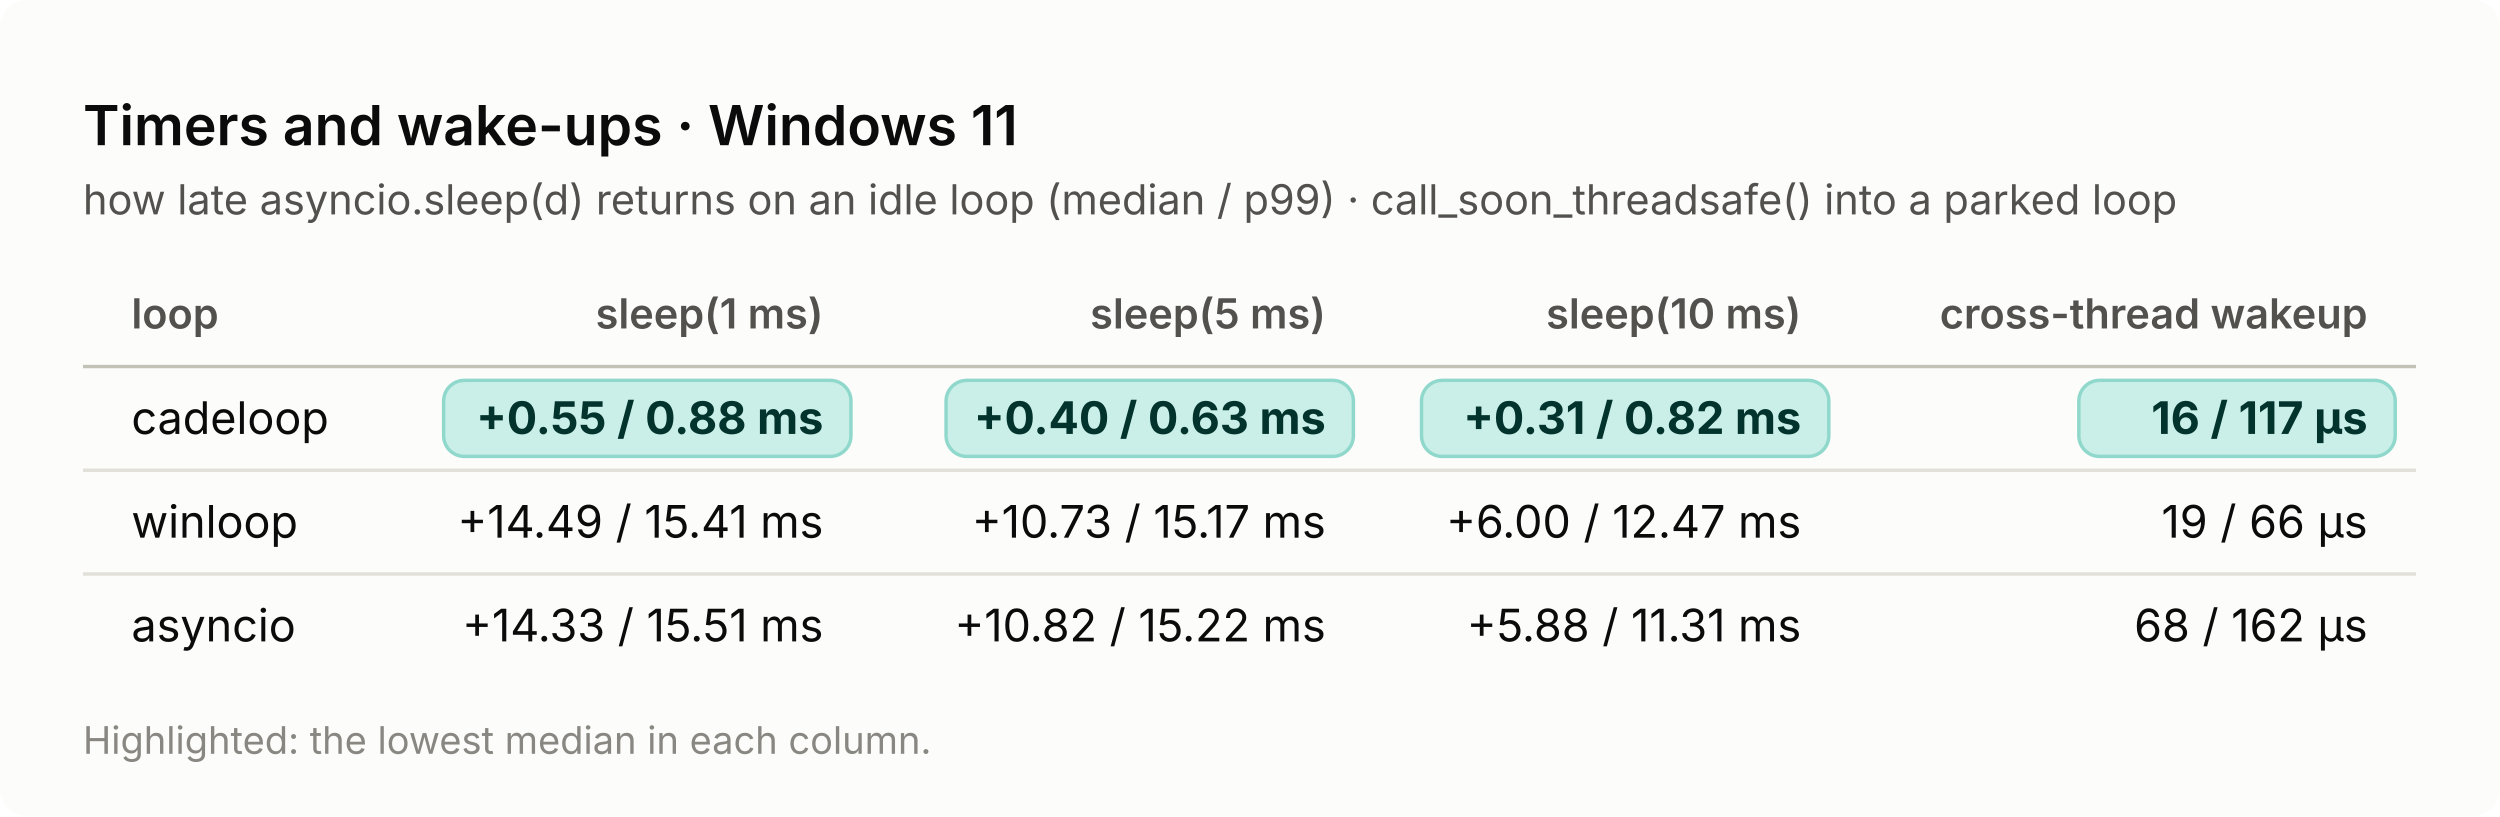
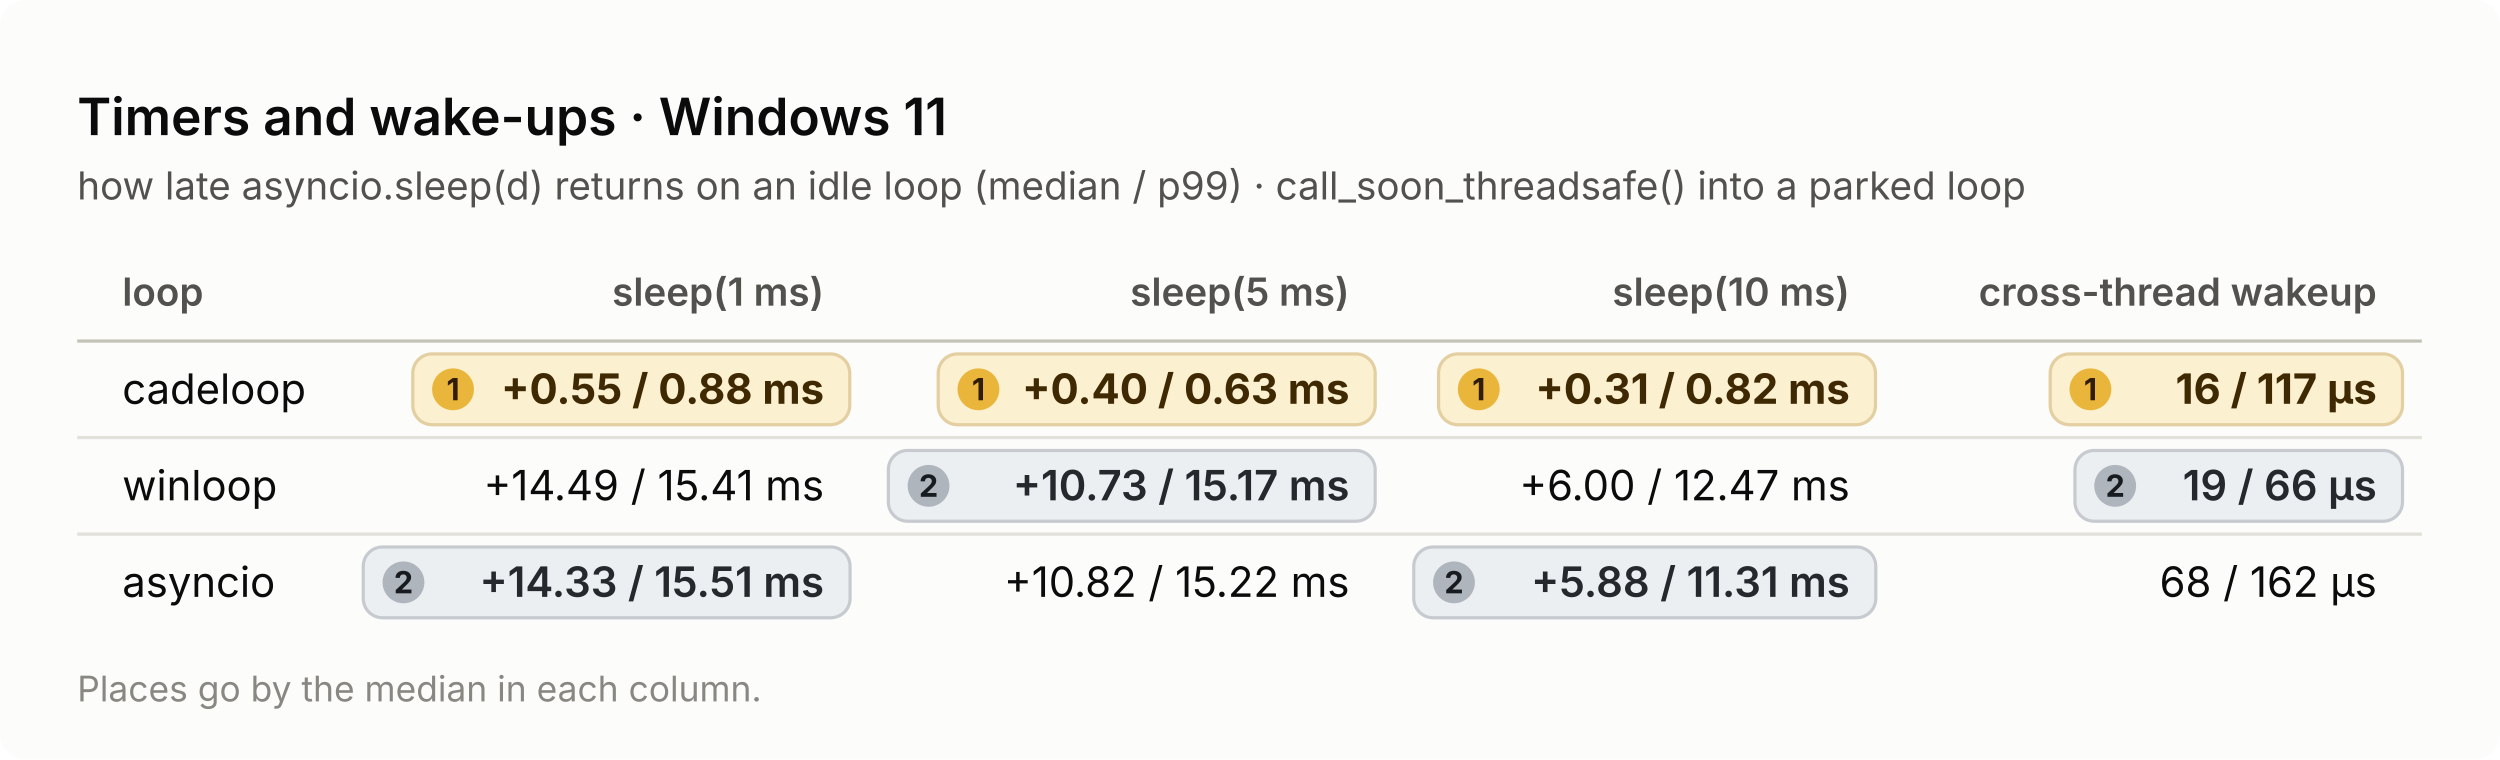
- <svg xmlns="http://www.w3.org/2000/svg" viewBox="0 0 723 236" width="723" height="236" font-family="system-ui, -apple-system, 'Segoe UI', sans-serif">
-   <rect width="723" height="236" fill="#fcfcfb" rx="8" />
+ <svg xmlns="http://www.w3.org/2000/svg" viewBox="0 0 777 236" width="777" height="236" font-family="system-ui, -apple-system, 'Segoe UI', sans-serif">
+   <rect width="777" height="236" fill="#fcfcfb" rx="8" />
  <text x="24" y="42" font-size="16" font-weight="600" fill="#0b0b0b">Timers and wake-ups · Windows 11</text>
  <text x="24" y="62" font-size="12" fill="#52514e">how late asyncio.sleep(d) returns on an idle loop (median / p99) · call_soon_threadsafe() into a parked loop</text>
  <text x="38.0" y="95.0" font-size="12" font-weight="600" fill="#52514e">loop</text>
-   <text x="238.1" y="95.0" font-size="12" font-weight="600" text-anchor="end" fill="#52514e">sleep(1 ms)</text>
-   <text x="383.4" y="95.0" font-size="12" font-weight="600" text-anchor="end" fill="#52514e">sleep(5 ms)</text>
-   <text x="520.9" y="95.0" font-size="12" font-weight="600" text-anchor="end" fill="#52514e">sleep(10 ms)</text>
-   <text x="684.7" y="95.0" font-size="12" font-weight="600" text-anchor="end" fill="#52514e">cross-thread wakeup</text>
-   <line x1="24" y1="106.0" x2="698.7" y2="106.0" stroke="#c3c2b7" stroke-width="1" />
+   <text x="256.1" y="95.0" font-size="12" font-weight="600" text-anchor="end" fill="#52514e">sleep(1 ms)</text>
+   <text x="419.4" y="95.0" font-size="12" font-weight="600" text-anchor="end" fill="#52514e">sleep(5 ms)</text>
+   <text x="574.9" y="95.0" font-size="12" font-weight="600" text-anchor="end" fill="#52514e">sleep(10 ms)</text>
+   <text x="738.7" y="95.0" font-size="12" font-weight="600" text-anchor="end" fill="#52514e">cross-thread wakeup</text>
+   <line x1="24" y1="106.0" x2="752.7" y2="106.0" stroke="#c3c2b7" stroke-width="1" />
  <text x="38.0" y="125.5" font-size="13" fill="#0b0b0b">cadeloop</text>
-   <rect x="128.3" y="110.0" width="117.8" height="22" rx="6" fill="#c9efe8" stroke="#8fd8cb" stroke-width="1" />
-   <text x="238.1" y="125.5" font-size="13" text-anchor="end" font-weight="700" fill="#03332d">+0.55 / 0.88 ms</text>
-   <rect x="273.6" y="110.0" width="117.8" height="22" rx="6" fill="#c9efe8" stroke="#8fd8cb" stroke-width="1" />
-   <text x="383.4" y="125.5" font-size="13" text-anchor="end" font-weight="700" fill="#03332d">+0.40 / 0.63 ms</text>
-   <rect x="411.1" y="110.0" width="117.8" height="22" rx="6" fill="#c9efe8" stroke="#8fd8cb" stroke-width="1" />
-   <text x="520.9" y="125.5" font-size="13" text-anchor="end" font-weight="700" fill="#03332d">+0.31 / 0.82 ms</text>
-   <rect x="601.2" y="110.0" width="91.5" height="22" rx="6" fill="#c9efe8" stroke="#8fd8cb" stroke-width="1" />
-   <text x="684.7" y="125.5" font-size="13" text-anchor="end" font-weight="700" fill="#03332d">16 / 117 µs</text>
-   <line x1="24" y1="136.0" x2="698.7" y2="136.0" stroke="#e1e0d9" stroke-width="1" />
+   <rect x="128.3" y="110.0" width="135.8" height="22" rx="6" fill="#fbf0cf" stroke="#e3cfa1" stroke-width="1" />
+   <circle cx="140.8" cy="121.0" r="6.5" fill="#eab53b" />
+   <text x="140.8" y="124.4" font-size="9.5" font-weight="700" text-anchor="middle" fill="#311d03">1</text>
+   <text x="256.1" y="125.5" font-size="13" text-anchor="end" font-weight="700" fill="#3f2903">+0.55 / 0.88 ms</text>
+   <rect x="291.6" y="110.0" width="135.8" height="22" rx="6" fill="#fbf0cf" stroke="#e3cfa1" stroke-width="1" />
+   <circle cx="304.1" cy="121.0" r="6.5" fill="#eab53b" />
+   <text x="304.1" y="124.4" font-size="9.5" font-weight="700" text-anchor="middle" fill="#311d03">1</text>
+   <text x="419.4" y="125.5" font-size="13" text-anchor="end" font-weight="700" fill="#3f2903">+0.40 / 0.63 ms</text>
+   <rect x="447.1" y="110.0" width="135.8" height="22" rx="6" fill="#fbf0cf" stroke="#e3cfa1" stroke-width="1" />
+   <circle cx="459.6" cy="121.0" r="6.5" fill="#eab53b" />
+   <text x="459.6" y="124.4" font-size="9.5" font-weight="700" text-anchor="middle" fill="#311d03">1</text>
+   <text x="574.9" y="125.5" font-size="13" text-anchor="end" font-weight="700" fill="#3f2903">+0.31 / 0.82 ms</text>
+   <rect x="637.2" y="110.0" width="109.5" height="22" rx="6" fill="#fbf0cf" stroke="#e3cfa1" stroke-width="1" />
+   <circle cx="649.7" cy="121.0" r="6.5" fill="#eab53b" />
+   <text x="649.7" y="124.4" font-size="9.5" font-weight="700" text-anchor="middle" fill="#311d03">1</text>
+   <text x="738.7" y="125.5" font-size="13" text-anchor="end" font-weight="700" fill="#3f2903">16 / 117 µs</text>
+   <line x1="24" y1="136.0" x2="752.7" y2="136.0" stroke="#e1e0d9" stroke-width="1" />
  <text x="38.0" y="155.5" font-size="13" fill="#0b0b0b">winloop</text>
-   <text x="238.1" y="155.5" font-size="13" text-anchor="end" fill="#0b0b0b">+14.49 / 15.41 ms</text>
-   <text x="383.4" y="155.5" font-size="13" text-anchor="end" fill="#0b0b0b">+10.73 / 15.17 ms</text>
-   <text x="520.9" y="155.5" font-size="13" text-anchor="end" fill="#0b0b0b">+6.00 / 12.47 ms</text>
-   <text x="684.7" y="155.5" font-size="13" text-anchor="end" fill="#0b0b0b">19 / 66 µs</text>
-   <line x1="24" y1="166.0" x2="698.7" y2="166.0" stroke="#e1e0d9" stroke-width="1" />
+   <text x="256.1" y="155.5" font-size="13" text-anchor="end" fill="#0b0b0b">+14.49 / 15.41 ms</text>
+   <rect x="276.1" y="140.0" width="151.3" height="22" rx="6" fill="#eceff2" stroke="#c7cbd0" stroke-width="1" />
+   <circle cx="288.6" cy="151.0" r="6.5" fill="#afb5bc" />
+   <text x="288.6" y="154.4" font-size="9.5" font-weight="700" text-anchor="middle" fill="#171b1f">2</text>
+   <text x="419.4" y="155.5" font-size="13" text-anchor="end" font-weight="600" fill="#25292e">+10.73 / 15.17 ms</text>
+   <text x="574.9" y="155.5" font-size="13" text-anchor="end" fill="#0b0b0b">+6.00 / 12.47 ms</text>
+   <rect x="644.9" y="140.0" width="101.8" height="22" rx="6" fill="#eceff2" stroke="#c7cbd0" stroke-width="1" />
+   <circle cx="657.4" cy="151.0" r="6.5" fill="#afb5bc" />
+   <text x="657.4" y="154.4" font-size="9.5" font-weight="700" text-anchor="middle" fill="#171b1f">2</text>
+   <text x="738.7" y="155.5" font-size="13" text-anchor="end" font-weight="600" fill="#25292e">19 / 66 µs</text>
+   <line x1="24" y1="166.0" x2="752.7" y2="166.0" stroke="#e1e0d9" stroke-width="1" />
  <text x="38.0" y="185.5" font-size="13" fill="#0b0b0b">asyncio</text>
-   <text x="238.1" y="185.5" font-size="13" text-anchor="end" fill="#0b0b0b">+14.33 / 15.51 ms</text>
-   <text x="383.4" y="185.5" font-size="13" text-anchor="end" fill="#0b0b0b">+10.82 / 15.22 ms</text>
-   <text x="520.9" y="185.5" font-size="13" text-anchor="end" fill="#0b0b0b">+5.88 / 11.31 ms</text>
-   <text x="684.7" y="185.5" font-size="13" text-anchor="end" fill="#0b0b0b">68 / 162 µs</text>
-   <text x="24" y="218.0" font-size="11" fill="#898781">Highlighted: the lowest median in each column.</text>
+   <rect x="112.9" y="170.0" width="151.3" height="22" rx="6" fill="#eceff2" stroke="#c7cbd0" stroke-width="1" />
+   <circle cx="125.4" cy="181.0" r="6.5" fill="#afb5bc" />
+   <text x="125.4" y="184.4" font-size="9.5" font-weight="700" text-anchor="middle" fill="#171b1f">2</text>
+   <text x="256.1" y="185.5" font-size="13" text-anchor="end" font-weight="600" fill="#25292e">+14.33 / 15.51 ms</text>
+   <text x="419.4" y="185.5" font-size="13" text-anchor="end" fill="#0b0b0b">+10.82 / 15.22 ms</text>
+   <rect x="439.4" y="170.0" width="143.6" height="22" rx="6" fill="#eceff2" stroke="#c7cbd0" stroke-width="1" />
+   <circle cx="451.9" cy="181.0" r="6.5" fill="#afb5bc" />
+   <text x="451.9" y="184.4" font-size="9.5" font-weight="700" text-anchor="middle" fill="#171b1f">2</text>
+   <text x="574.9" y="185.5" font-size="13" text-anchor="end" font-weight="600" fill="#25292e">+5.88 / 11.31 ms</text>
+   <text x="738.7" y="185.5" font-size="13" text-anchor="end" fill="#0b0b0b">68 / 162 µs</text>
+   <text x="24" y="218.0" font-size="11" fill="#898781">Places go by the median in each column.</text>
</svg>
